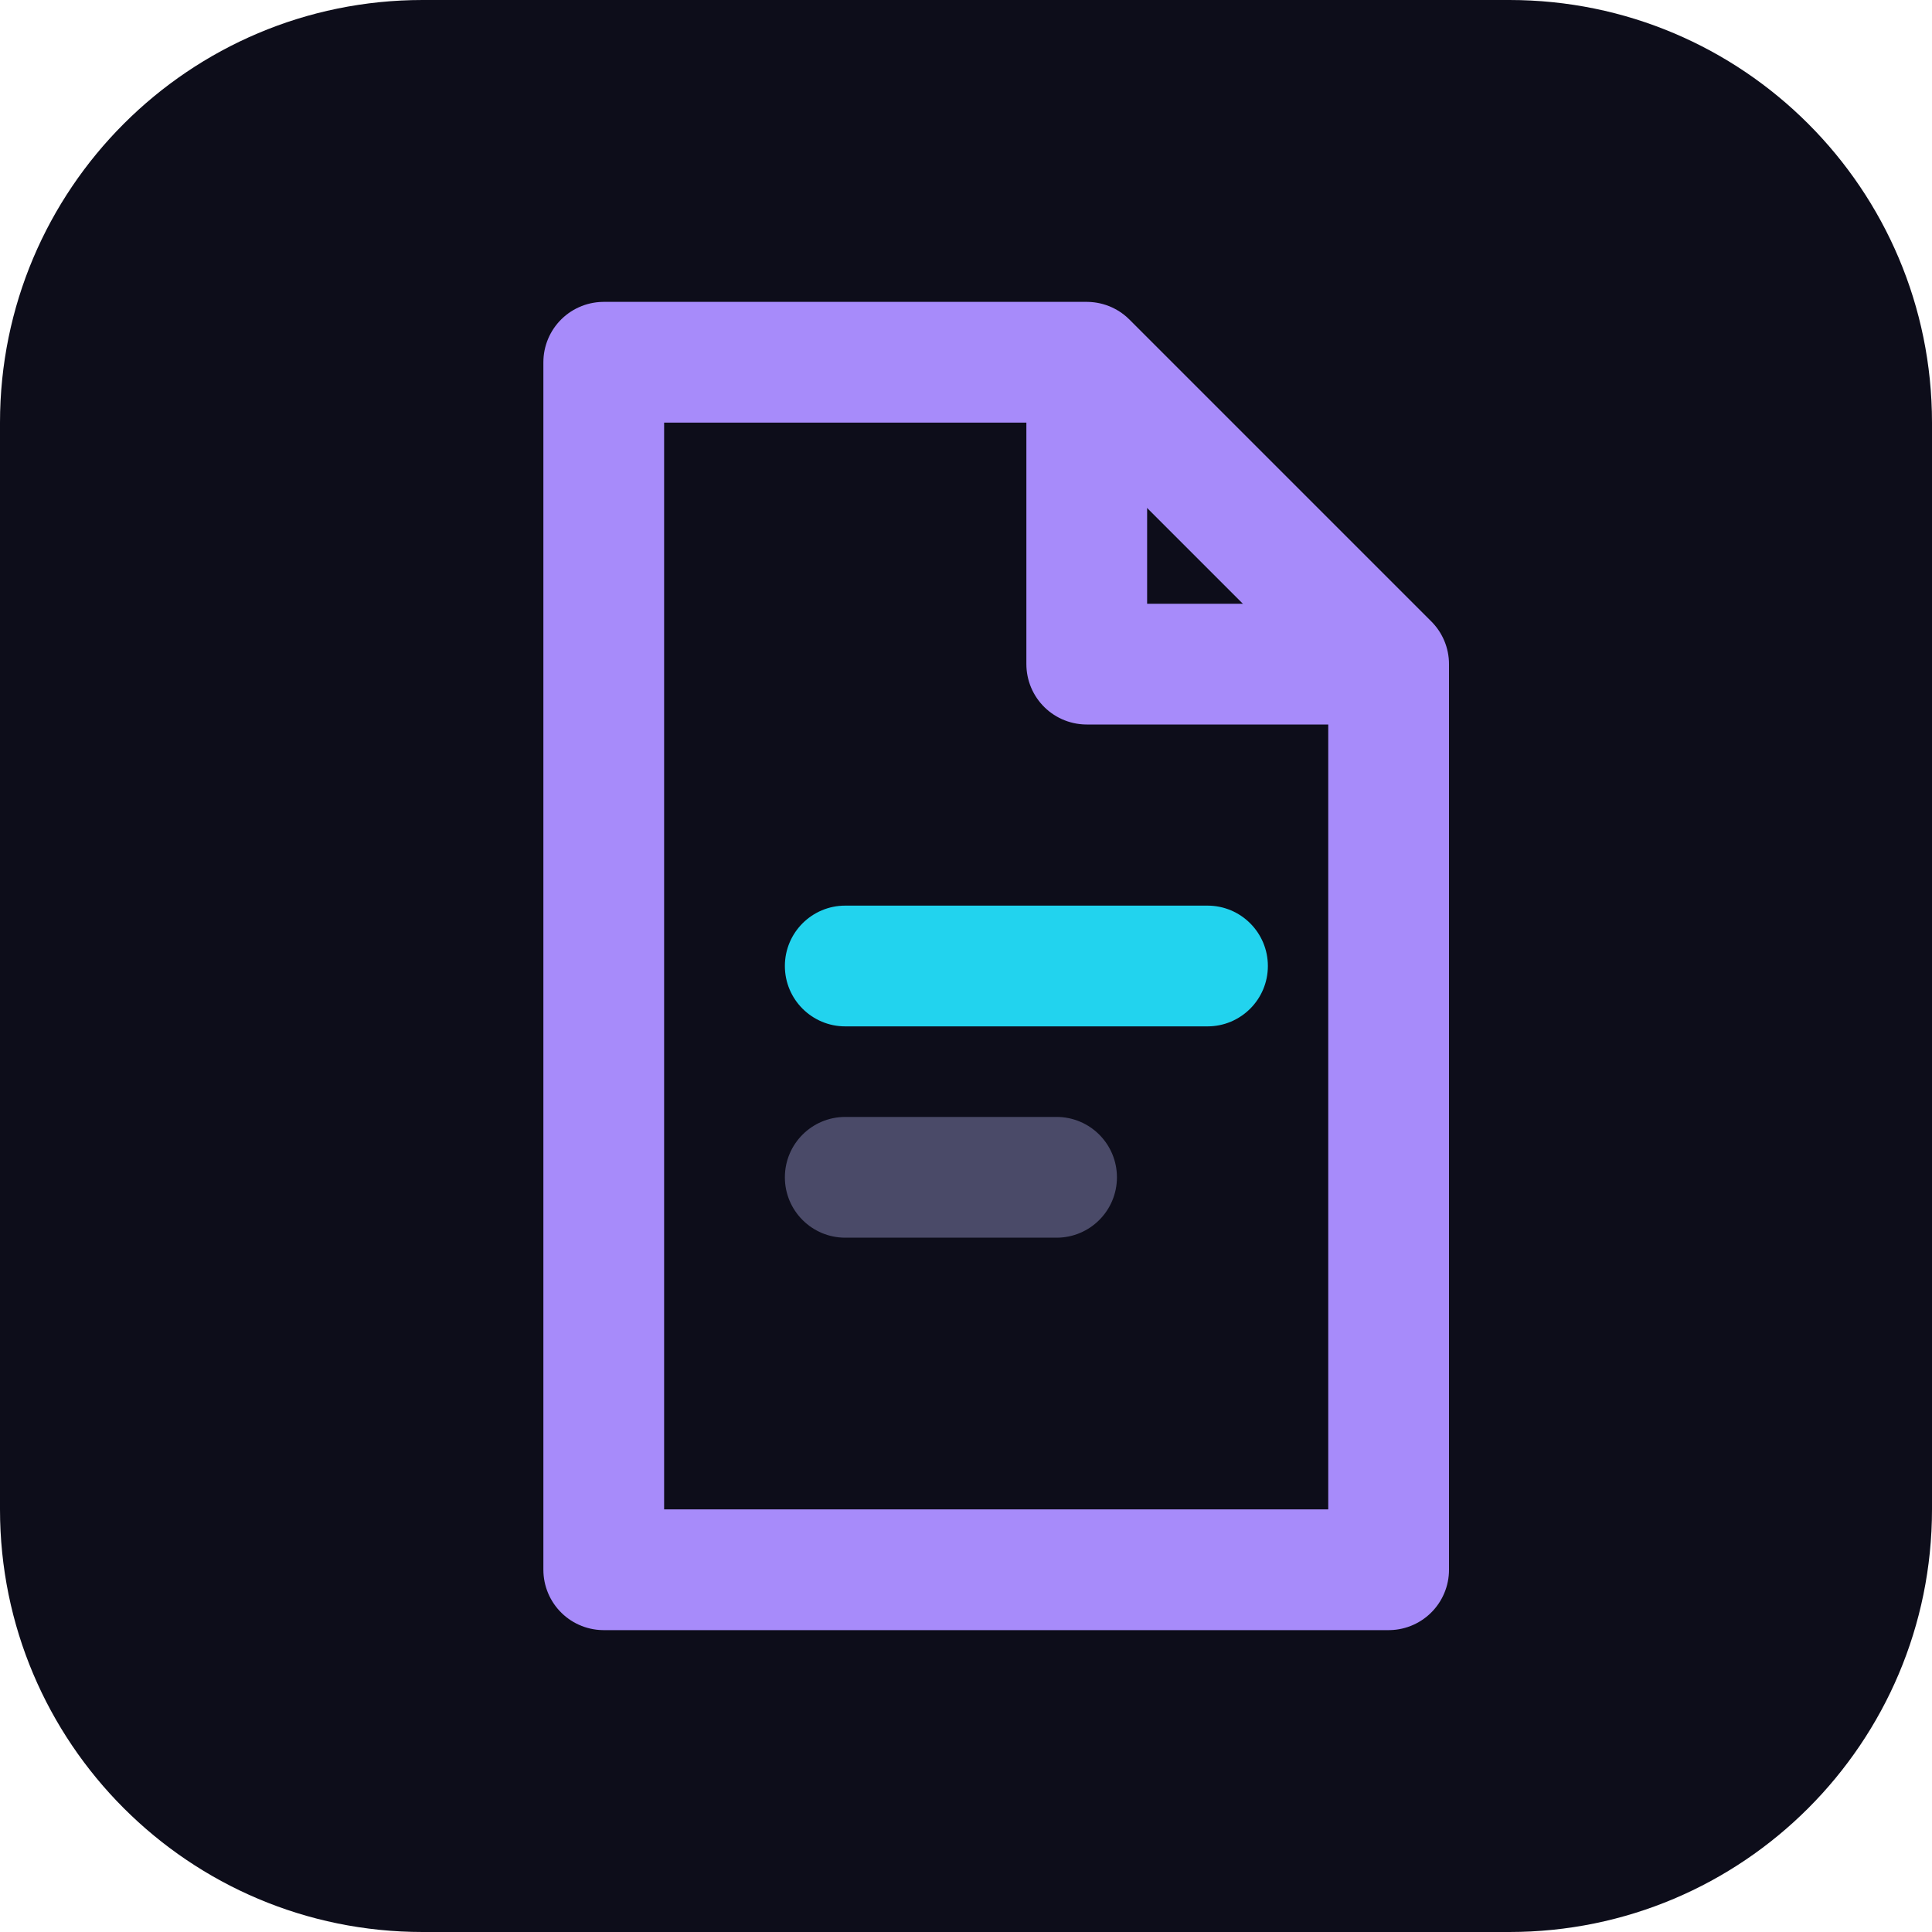
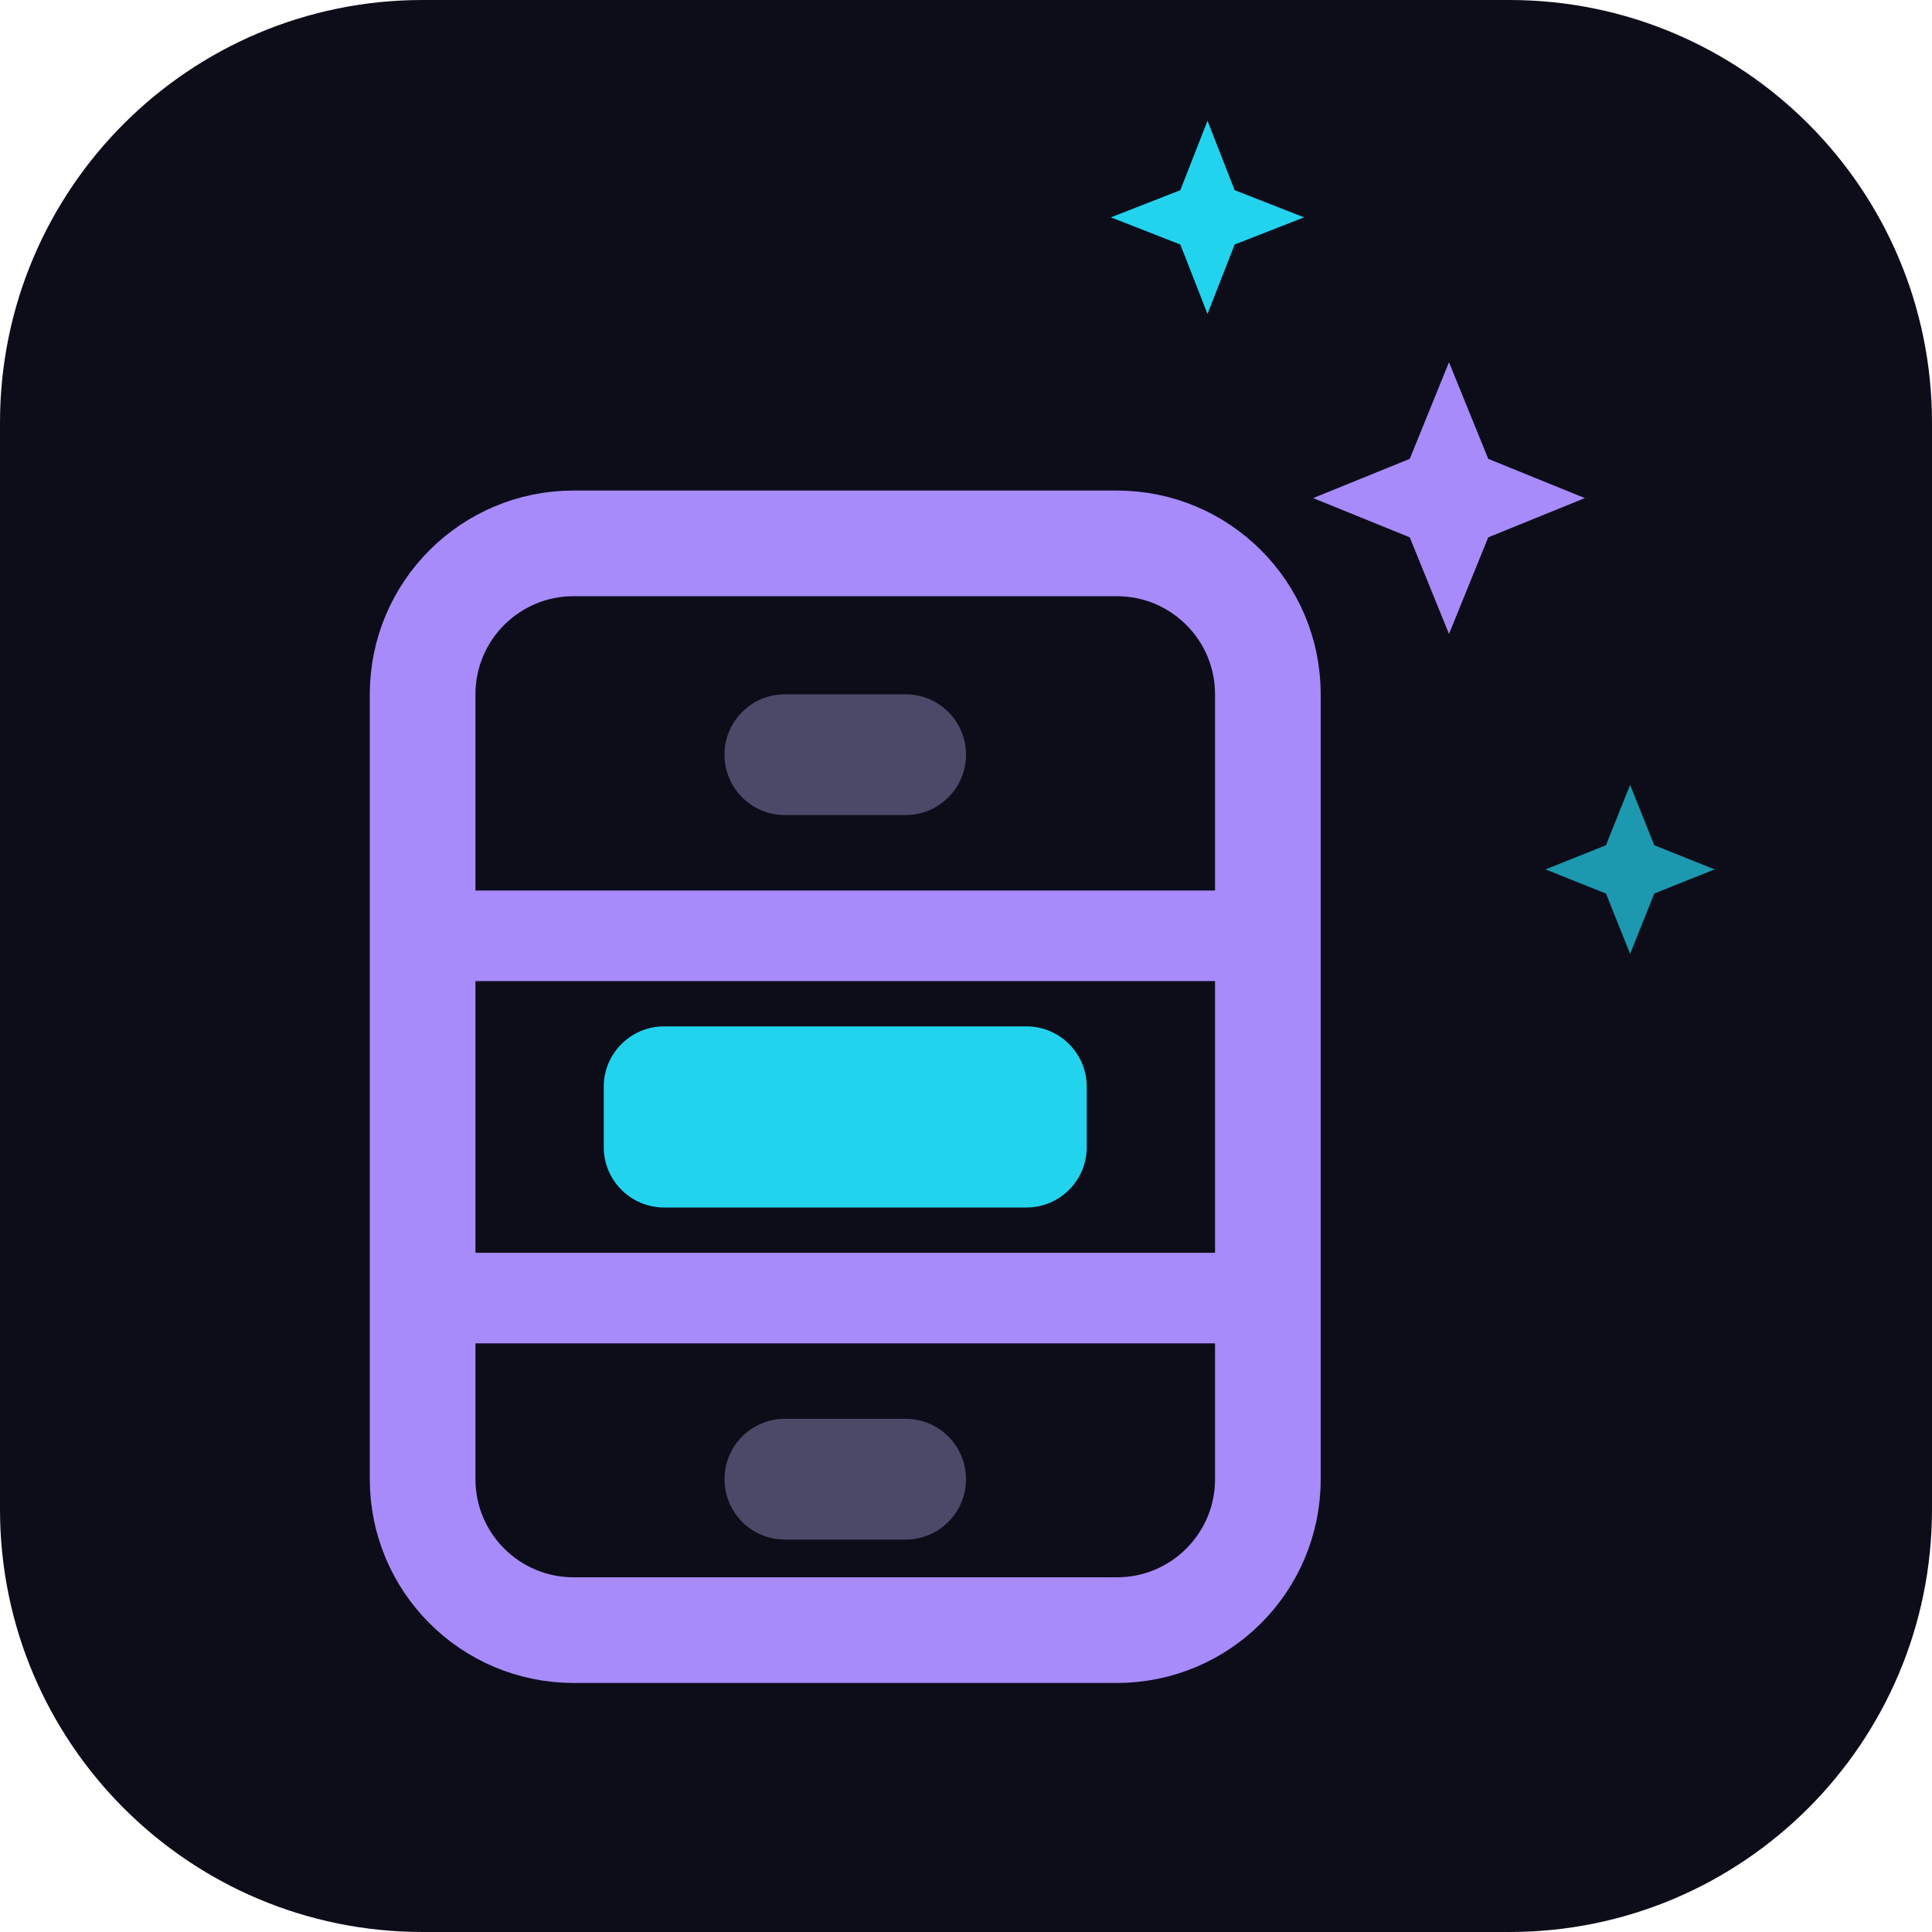
<svg xmlns="http://www.w3.org/2000/svg" viewBox="0 0 64 64">
  <rect width="64" height="64" rx="14" fill="#0d0d1a" />
-   <g fill="none" stroke="#a78bfa" stroke-width="4" stroke-linejoin="round">
-     <path d="M20 12h16l10 10v30H20V12z" />
-     <path d="M36 12v10h10" />
-   </g>
-   <rect x="26" y="30" width="16" height="4" rx="2" fill="#22d3ee" />
-   <rect x="26" y="37" width="11" height="4" rx="2" fill="#4a4a68" />
+   <rect x="14" y="18" width="28" height="36" rx="5" fill="none" stroke="#a78bfa" stroke-width="3.5" />
+   <path d="M14 31h28M14 43h28" stroke="#a78bfa" stroke-width="3" />
+   <rect x="24" y="23" width="8" height="4" rx="2" fill="#4a4a68" />
+   <rect x="24" y="47" width="8" height="4" rx="2" fill="#4a4a68" />
+   <rect x="20" y="34" width="16" height="6" rx="2" fill="#22d3ee" />
+   <path d="M48 12l1.3 3.2 3.2 1.3-3.2 1.3-1.3 3.2-1.3-3.2-3.2-1.3 3.2-1.3z" fill="#a78bfa" />
+   <path d="M40 4l0.9 2.3 2.3 0.9-2.3 0.9-0.9 2.3-0.9-2.3-2.3-0.9 2.3-0.9z" fill="#22d3ee" />
+   <path d="M54 26l0.8 2 2 0.8-2 0.8-0.8 2-0.8-2-2-0.8 2-0.8z" fill="#22d3ee" opacity="0.7" />
</svg>
